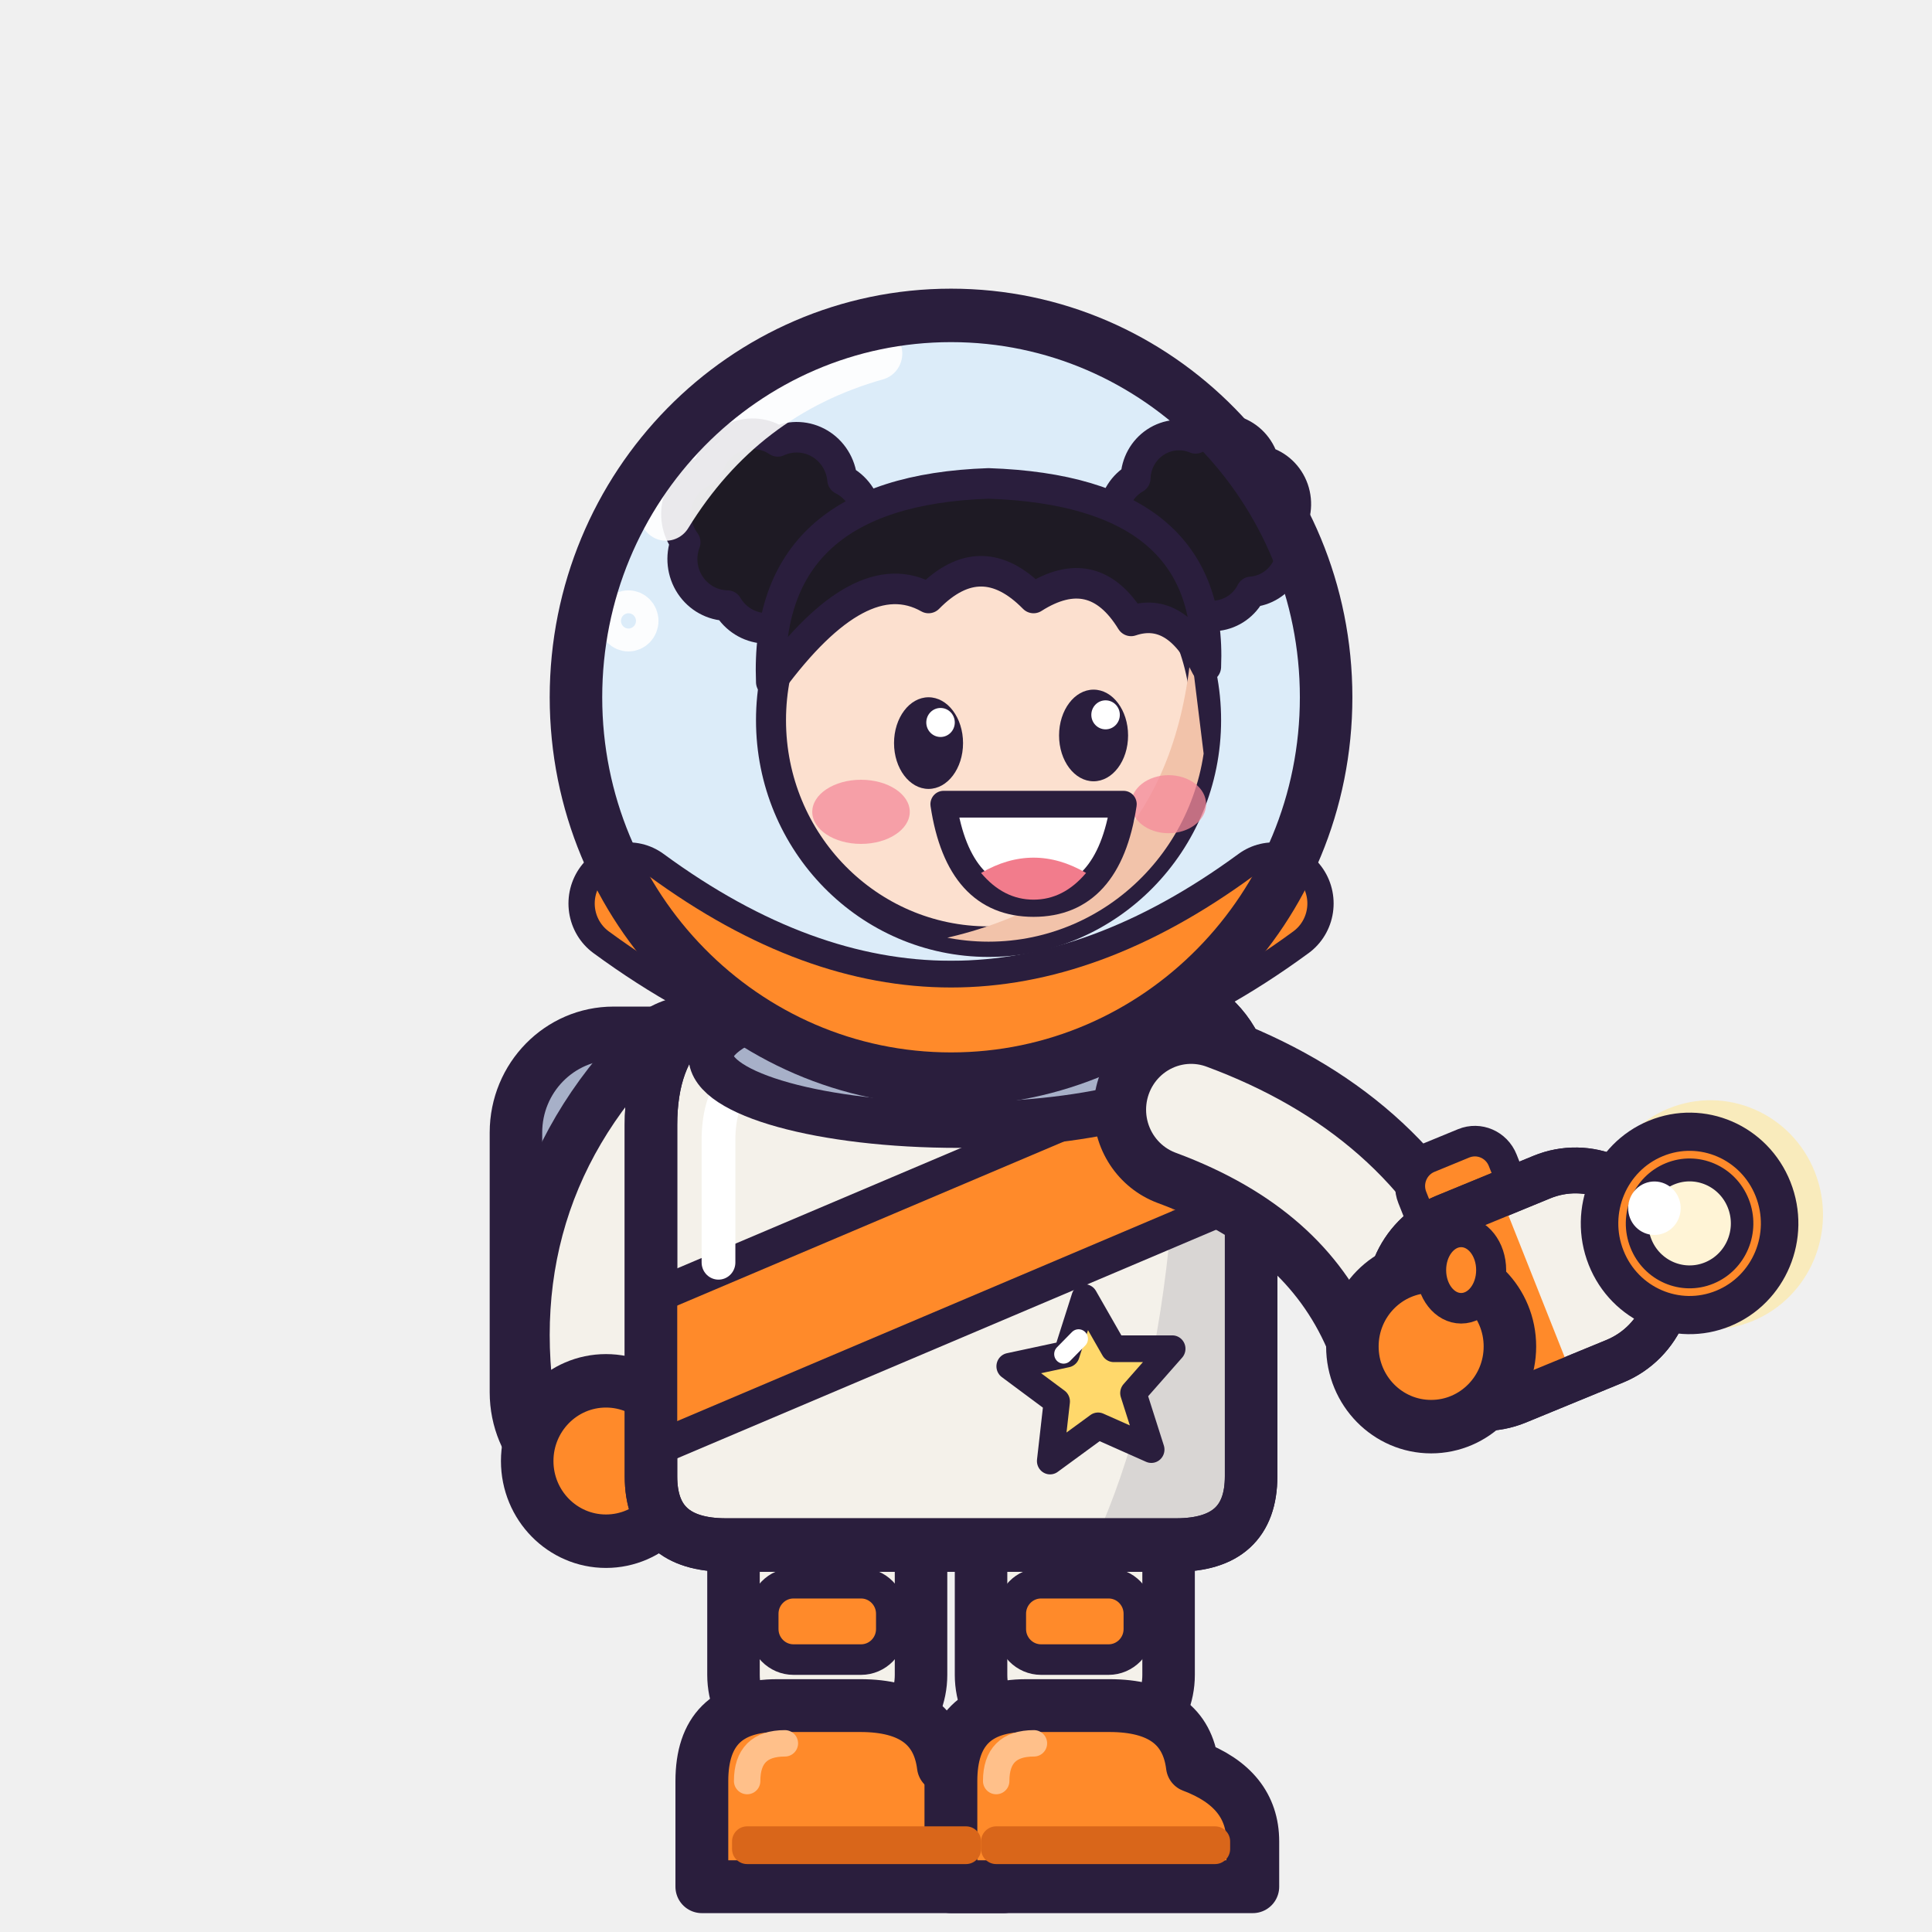
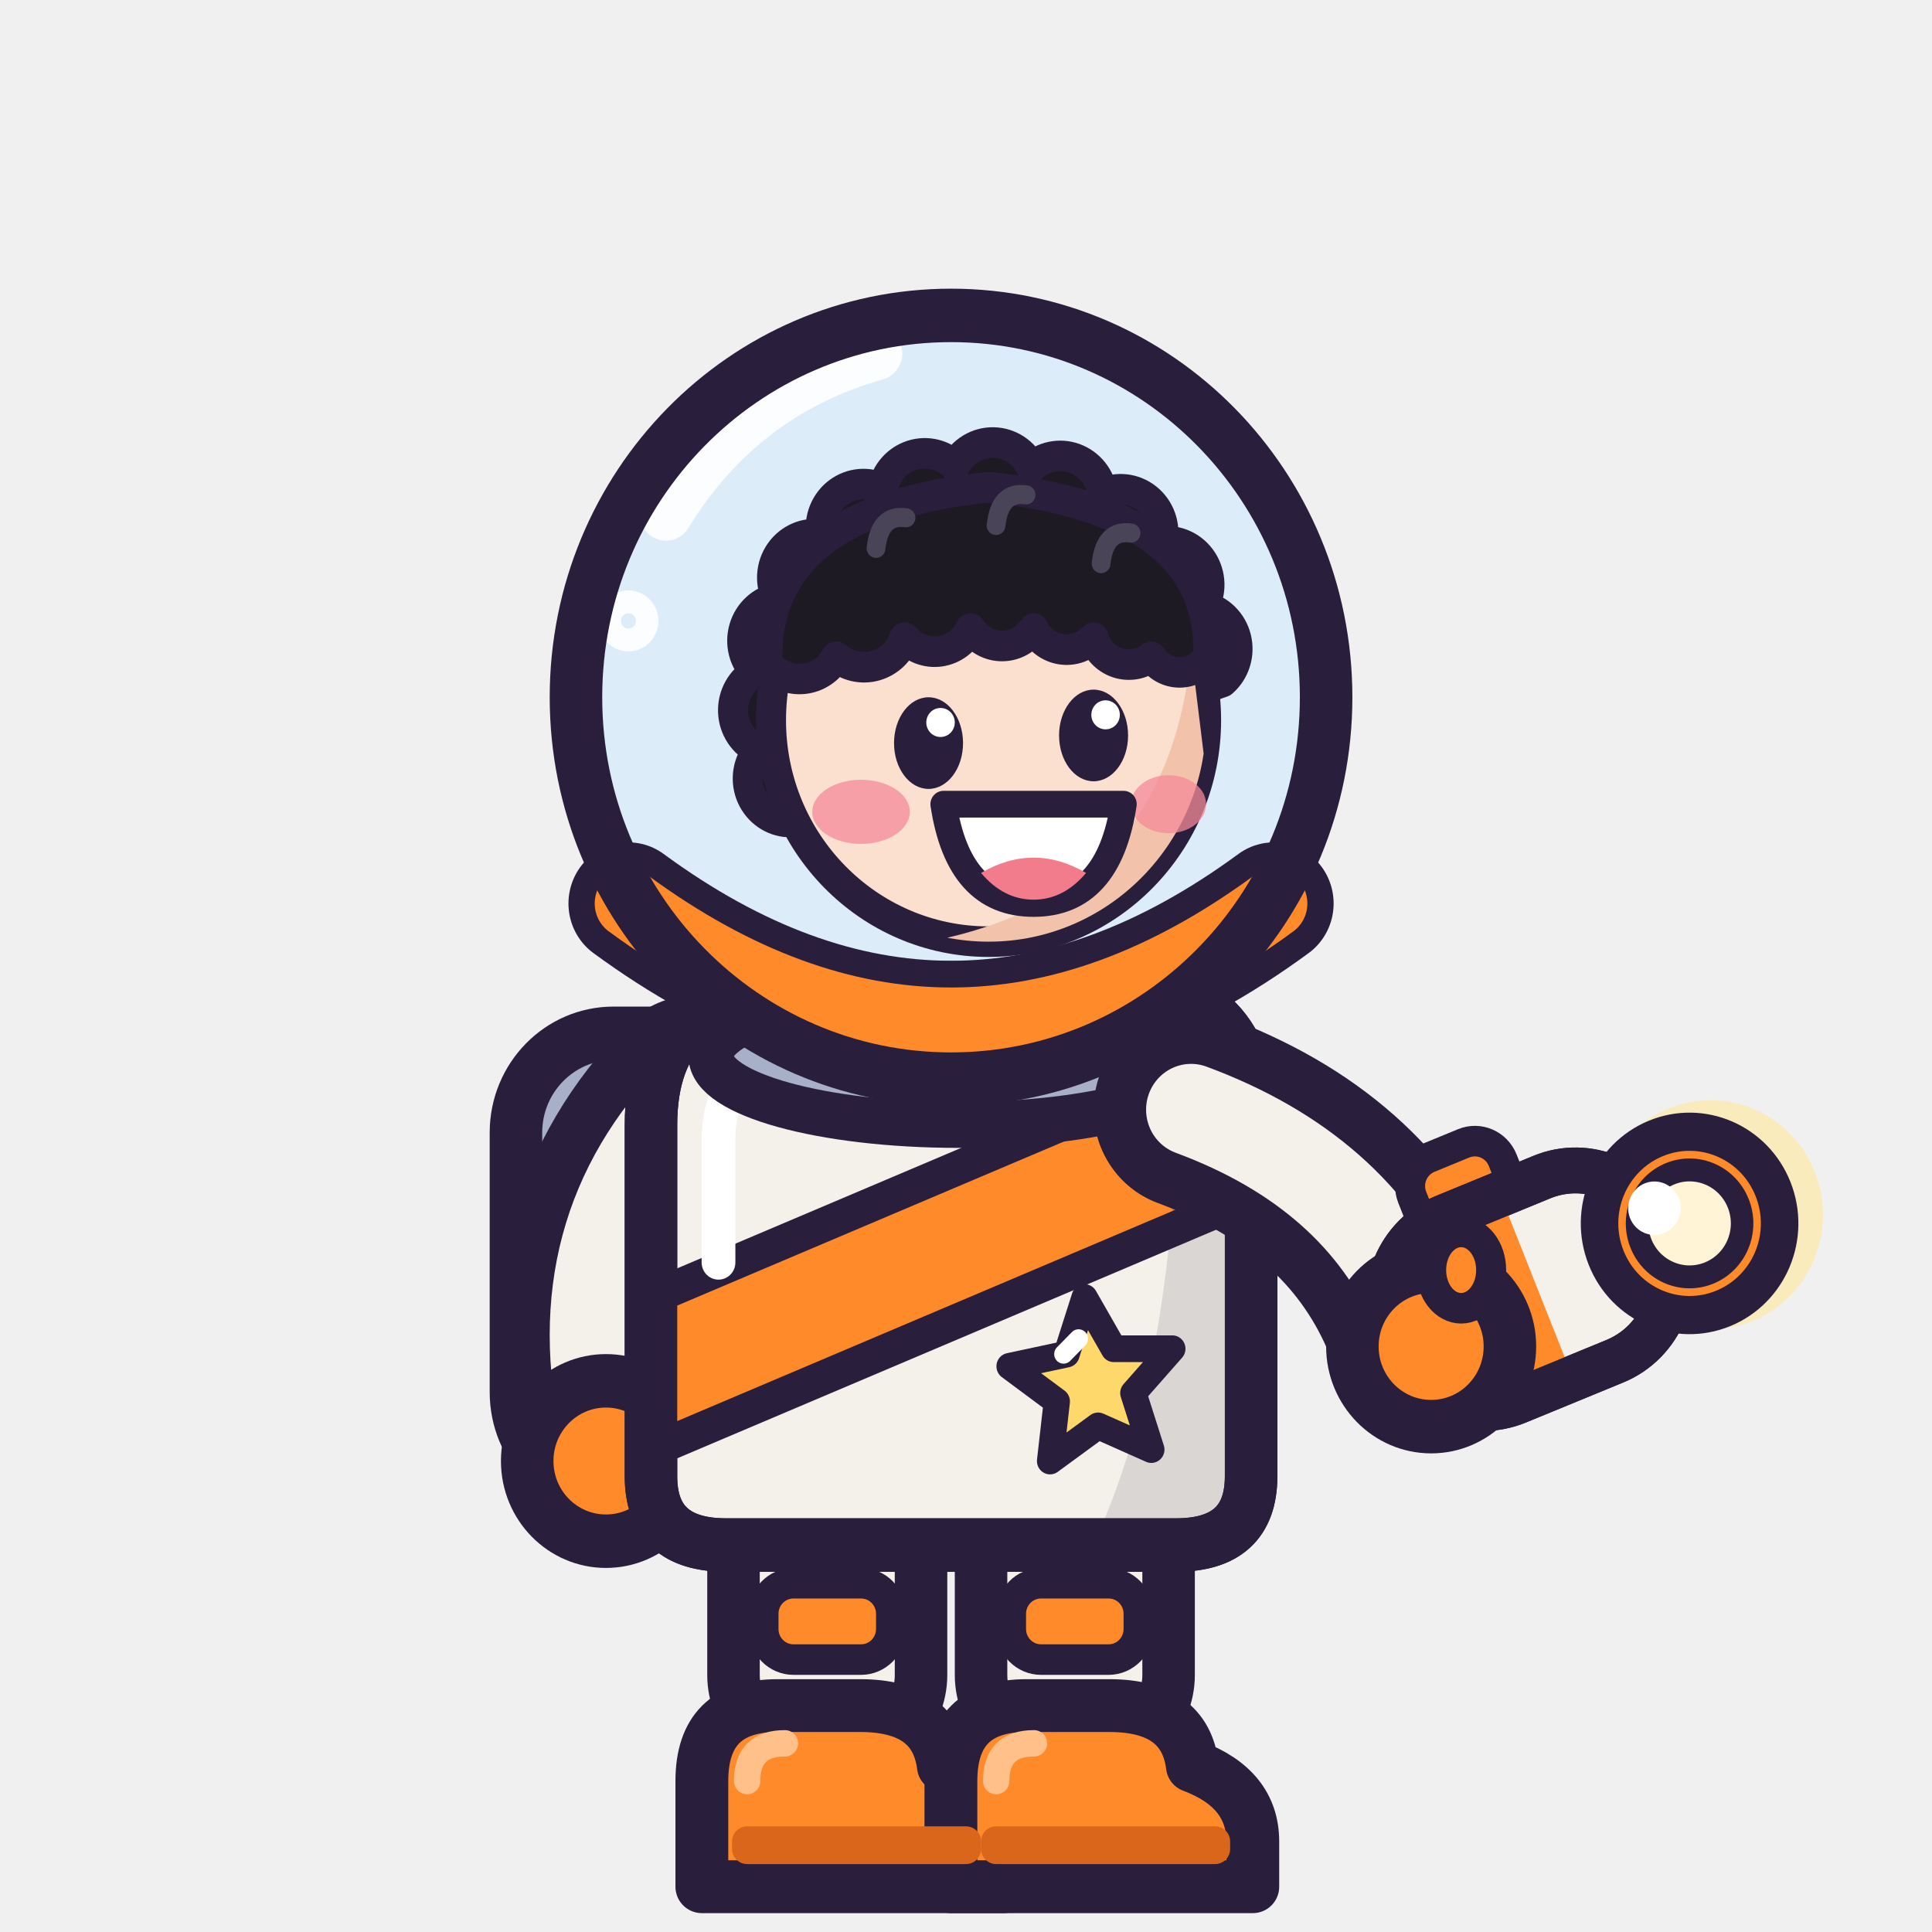
<svg xmlns="http://www.w3.org/2000/svg" viewBox="0 0 256 256" width="256" height="256">
  <defs>
    <clipPath id="torso-clip">
      <path d="M86 150 Q86 132 106 132 H148 Q166 132 166 150 V196 Q166 205 156 205 H96 Q86 205 86 196 Z" />
    </clipPath>
    <clipPath id="face-clip">
      <circle cx="128" cy="98" r="29" />
    </clipPath>
  </defs>
  <g id="nova" stroke="#2A1E3D" stroke-width="7" stroke-linejoin="round" stroke-linecap="round">
    <g id="body-back" transform="translate(129 228) scale(0.994 1.012) translate(-129 -228)">
      <g id="backpack">
        <rect x="68" y="138" width="36" height="60" rx="13" fill="#A7B0C8" />
        <path d="M74 184 Q74 192 84 192 H98" fill="none" stroke="#7F89A6" stroke-width="5" />
      </g>
      <g id="legs">
        <rect x="97" y="190" width="25" height="42" rx="10" fill="#F4F1EA" />
        <rect x="130" y="190" width="25" height="42" rx="10" fill="#F4F1EA" />
        <rect x="101" y="210" width="17" height="10" rx="4" fill="#FF8A2A" stroke-width="4" />
        <rect x="134" y="210" width="17" height="10" rx="4" fill="#FF8A2A" stroke-width="4" />
      </g>
    </g>
    <g id="boots">
      <path d="M93 250 V236 Q93 226 103 226 H114 Q124 226 125 234 Q133 237 133 244 V250 Z" fill="#FF8A2A" />
      <path d="M126 250 V236 Q126 226 136 226 H147 Q157 226 158 234 Q166 237 166 244 V250 Z" fill="#FF8A2A" />
      <g stroke="none">
        <rect x="97" y="242" width="33" height="5" rx="2" fill="#D9661A" />
        <rect x="130" y="242" width="33" height="5" rx="2" fill="#D9661A" />
      </g>
      <path d="M99 236 Q99 231 104 231" fill="none" stroke="#FFC08A" stroke-width="3.5" />
      <path d="M132 236 Q132 231 137 231" fill="none" stroke="#FFC08A" stroke-width="3.5" />
    </g>
    <g id="body" transform="translate(129 228) scale(0.994 1.012) translate(-129 -228)">
      <g id="arm-back">
        <path d="M92 146 Q74 164 80 190" fill="none" stroke-width="26" />
        <path d="M92 146 Q74 164 80 190" fill="none" stroke="#F4F1EA" stroke-width="12" />
        <g id="mitten-back" fill="#FF8A2A">
          <circle cx="80" cy="194" r="10.5" />
          <ellipse cx="90" cy="190" rx="5" ry="4" stroke-width="4" />
        </g>
      </g>
      <g id="torso">
        <path d="M86 150 Q86 132 106 132 H148 Q166 132 166 150 V196 Q166 205 156 205 H96 Q86 205 86 196 Z" fill="#F4F1EA" />
        <g clip-path="url(#torso-clip)">
          <path id="chevron" d="M78 176 L174 136 L174 156 L78 196 Z" fill="#FF8A2A" stroke-width="4.5" />
          <path id="torso-shade" d="M156 132 H170 V214 H140 Q158 186 156 132 Z" fill="#2A1E3D" opacity="0.13" stroke="none" />
        </g>
        <path d="M86 150 Q86 132 106 132 H148 Q166 132 166 150 V196 Q166 205 156 205 H96 Q86 205 86 196 Z" fill="none" />
        <path id="torso-highlight" d="M95 168 V152 Q95 143 103 141" fill="none" stroke="#FFFFFF" stroke-width="4.5" />
        <path id="star-patch" d="M143.8 172.6 L147.7 179.3 L155.5 179.3 L150.3 185.1 L152.7 192.5 L145.6 189.4 L139.2 194.0 L140.1 186.2 L133.8 181.6 L141.4 180.0 Z" fill="#FFD86B" stroke-width="3.5" />
        <path d="M141 180 L143 178" fill="none" stroke="#FFFFFF" stroke-width="2.5" />
      </g>
      <ellipse id="collar" cx="127" cy="141" rx="33" ry="9" fill="#A7B0C8" stroke-width="6" />
      <g id="arm-front">
        <path d="M158 148 Q180 156 188 174" fill="none" stroke-width="26" />
        <path d="M158 148 Q180 156 188 174" fill="none" stroke="#F4F1EA" stroke-width="12" />
        <g id="gadget" transform="rotate(-22 192 176)">
          <circle id="lens-glow" cx="230" cy="176.0" r="15" fill="#FFE79A" opacity="0.6" stroke="none" />
          <rect id="knob" x="194" y="155" width="13" height="12" rx="4" fill="#FF8A2A" stroke-width="4" />
          <rect x="185" y="163" width="38" height="26" rx="12" fill="#F4F1EA" stroke-width="6" />
          <path d="M201 164 V188" fill="none" stroke="#FF8A2A" stroke-width="8" stroke-linecap="butt" />
          <path d="M191 169 H195" fill="none" stroke="#FFFFFF" stroke-width="3.5" />
          <rect x="185" y="163" width="38" height="26" rx="12" fill="none" stroke-width="6" />
          <circle id="lens" cx="227" cy="176.0" r="12" fill="#FF8A2A" stroke-width="5" />
          <circle cx="227" cy="176.0" r="7" fill="#FFF4D6" stroke-width="3" />
          <circle cx="223.4" cy="172.4" r="3.5" fill="#FFFFFF" stroke="none" />
        </g>
        <g id="mitten-front" fill="#FF8A2A">
          <circle cx="190" cy="179" r="10.5" />
          <ellipse cx="194" cy="169" rx="4" ry="5" stroke-width="4" />
        </g>
      </g>
      <g id="helmet">
        <circle id="glass" cx="126" cy="94" r="50" fill="#CFE9FF" fill-opacity="0.6" stroke="none" />
        <g id="head" transform="translate(3 -1)" stroke-width="4">
-           <g id="hair-puffs" fill="#1E1A24">
-             <path d="M110.0 76.4 A6.1 6.1 0 0 1 103.2 83.7 A6.1 6.1 0 0 1 93.2 83.0 A6.1 6.1 0 0 1 87.6 74.7 A6.1 6.1 0 0 1 90.6 65.2 A6.1 6.1 0 0 1 99.9 61.5 A6.1 6.1 0 0 1 108.5 66.5 A6.1 6.1 0 0 1 110.0 76.4 Z" />
-             <path d="M167.9 73.1 A5.8 5.8 0 0 1 163.0 81.2 A5.8 5.8 0 0 1 153.5 82.4 A5.8 5.8 0 0 1 146.7 75.8 A5.8 5.8 0 0 1 147.6 66.3 A5.8 5.8 0 0 1 155.6 61.1 A5.8 5.8 0 0 1 164.7 64.1 A5.8 5.8 0 0 1 167.9 73.1 Z" />
-           </g>
+           <path id="hair-back" d="M100.9 111.3 A5.7 5.7 0 0 1 97.3 101.9 A5.7 5.7 0 0 1 96.9 91.7 A5.7 5.7 0 0 1 99.8 82 A5.7 5.7 0 0 1 105.7 73.7 A5.7 5.7 0 0 1 113.9 67.7 A5.7 5.7 0 0 1 123.5 64.7 A5.7 5.7 0 0 1 133.7 64.9 A5.7 5.7 0 0 1 143.2 68.3 A5.7 5.7 0 0 1 151.2 74.6 A5.7 5.7 0 0 1 156.7 83.1 A5.7 5.7 0 0 1 159.2 93 L128 103.8 Z" fill="#1E1A24" />
          <circle id="face" cx="128" cy="98" r="29" fill="#FCE0CF" />
          <path id="face-shade" clip-path="url(#face-clip)" d="M155 89 Q152 121 120 127 L160 129 Z" fill="#F2C3AA" stroke="none" />
-           <path id="fringe" d="M99 93 Q98 68 128 67 Q158 68 157 91 Q153 83 147 85 Q142 77 134 82 Q127 75 120 82 Q111 77 99 93 Z" fill="#1E1A24" />
+           <path id="fringe" d="M98.5 90.6 Q97.9 70.5 128 67.5 Q157.9 70.5 157.3 89.6 A4.5 4.5 0 0 1 149.7 89.7 A4.9 4.9 0 0 1 142 87.2 A4.9 4.9 0 0 1 134 86 A5 5 0 0 1 125.6 86 A5.3 5.3 0 0 1 116.8 87.2 A5.7 5.7 0 0 1 107.7 89.7 A5.6 5.6 0 0 1 98.5 90.6 Z" fill="#1E1A24" />
+           <path d="M113 75.5 Q113.5 71 117 71.5" fill="none" stroke="#4A4458" stroke-width="2.5" />
+           <path d="M129 72.5 Q129.5 68 133 68.5" fill="none" stroke="#4A4458" stroke-width="2.5" />
+           <path d="M143 77.5 Q143.5 73 147 73.5" fill="none" stroke="#4A4458" stroke-width="2.5" />
          <g id="face-features" stroke="none">
            <ellipse cx="120" cy="101" rx="4.6" ry="6" fill="#2A1E3D" />
            <ellipse cx="142" cy="100" rx="4.6" ry="6" fill="#2A1E3D" />
            <circle cx="121.6" cy="98.3" r="1.9" fill="#FFFFFF" />
            <circle cx="143.6" cy="97.3" r="1.9" fill="#FFFFFF" />
            <ellipse cx="111" cy="110" rx="6.5" ry="4.2" fill="#F48A9A" opacity="0.75" />
            <ellipse cx="152" cy="109" rx="5" ry="3.8" fill="#F48A9A" opacity="0.75" />
          </g>
          <path id="mouth" d="M122 109 H146 Q144 122 134 122 Q124 122 122 109 Z" fill="#FFFFFF" stroke-width="3.5" />
          <path d="M127 118 Q134 114 141 118 Q138 121.5 134 121.5 Q130 121.5 127 118 Z" fill="#F27C8C" stroke="none" />
        </g>
        <g id="visor-rim">
          <path d="M83 121 Q126 152 169 121" fill="none" stroke-width="16" />
          <path d="M83 121 Q126 152 169 121" fill="none" stroke="#FF8A2A" stroke-width="9" />
        </g>
        <g id="helmet-highlight" stroke="#FFFFFF" fill="none">
          <path d="M88 70 Q98 54 116 49" stroke-width="7" opacity="0.9" />
          <circle cx="83" cy="84" r="1.5" stroke-width="5" opacity="0.9" />
        </g>
        <circle id="helmet-outline" cx="126" cy="94" r="50" fill="none" />
      </g>
    </g>
  </g>
</svg>
